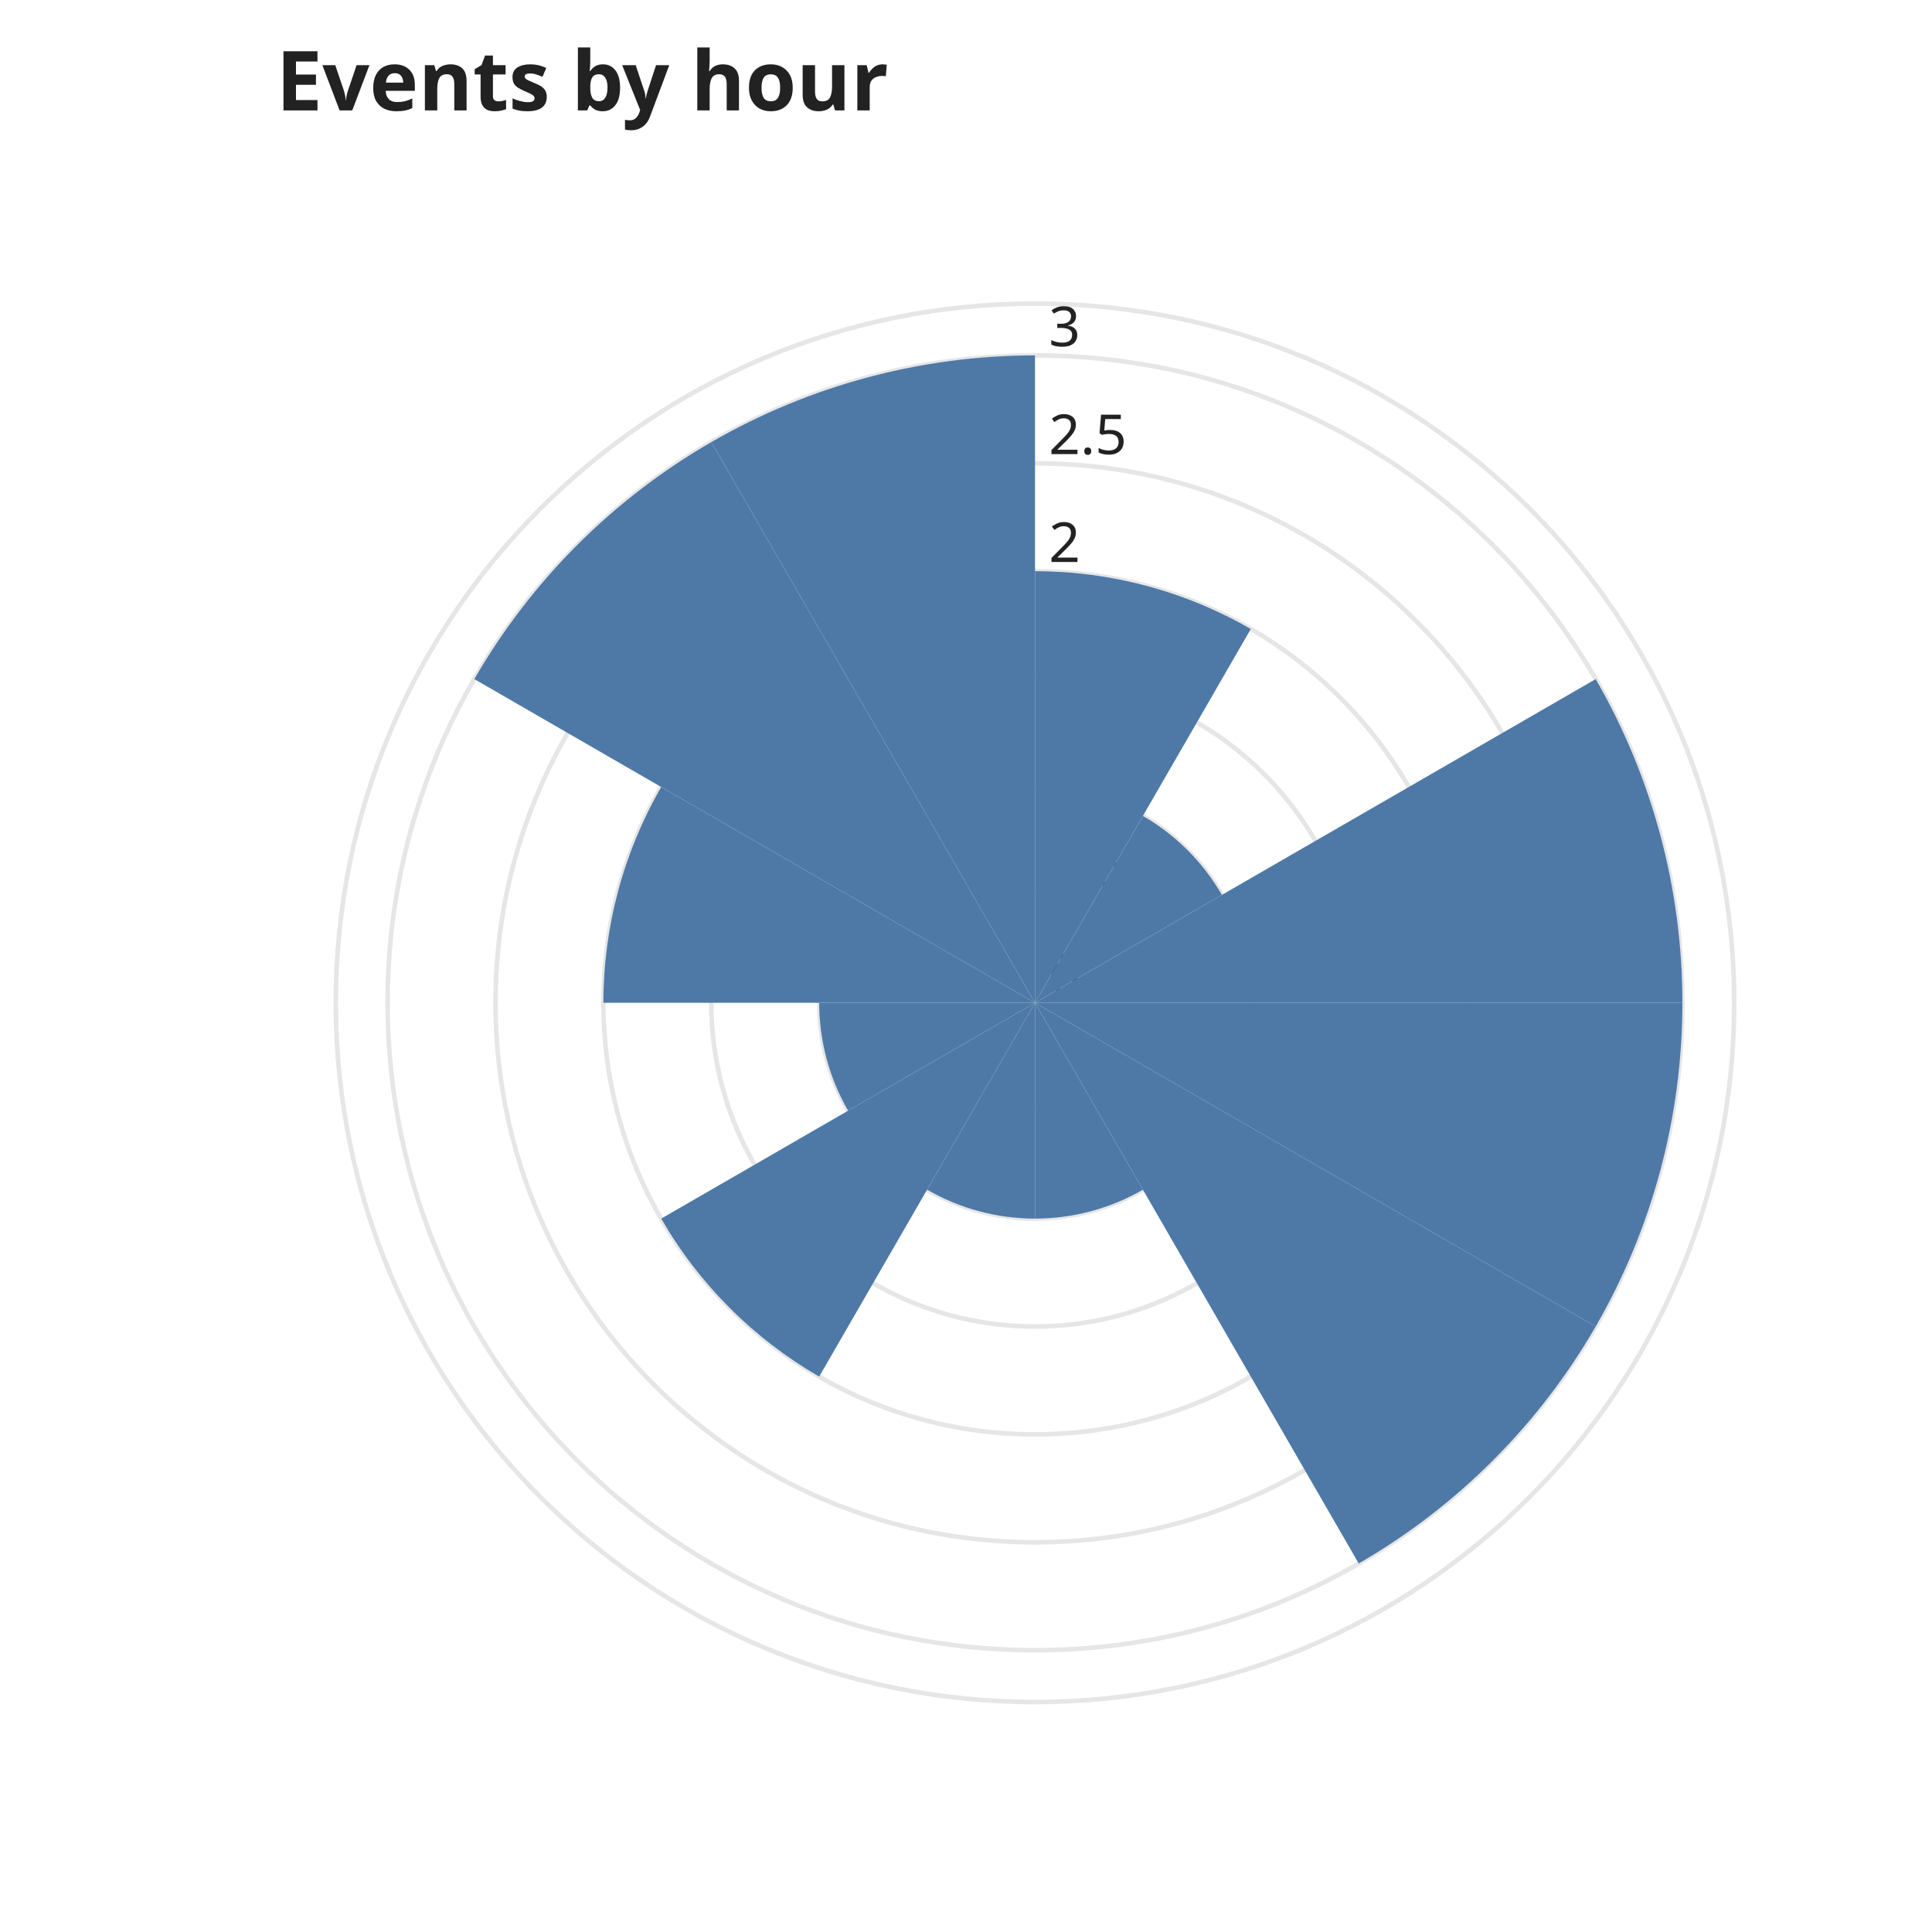
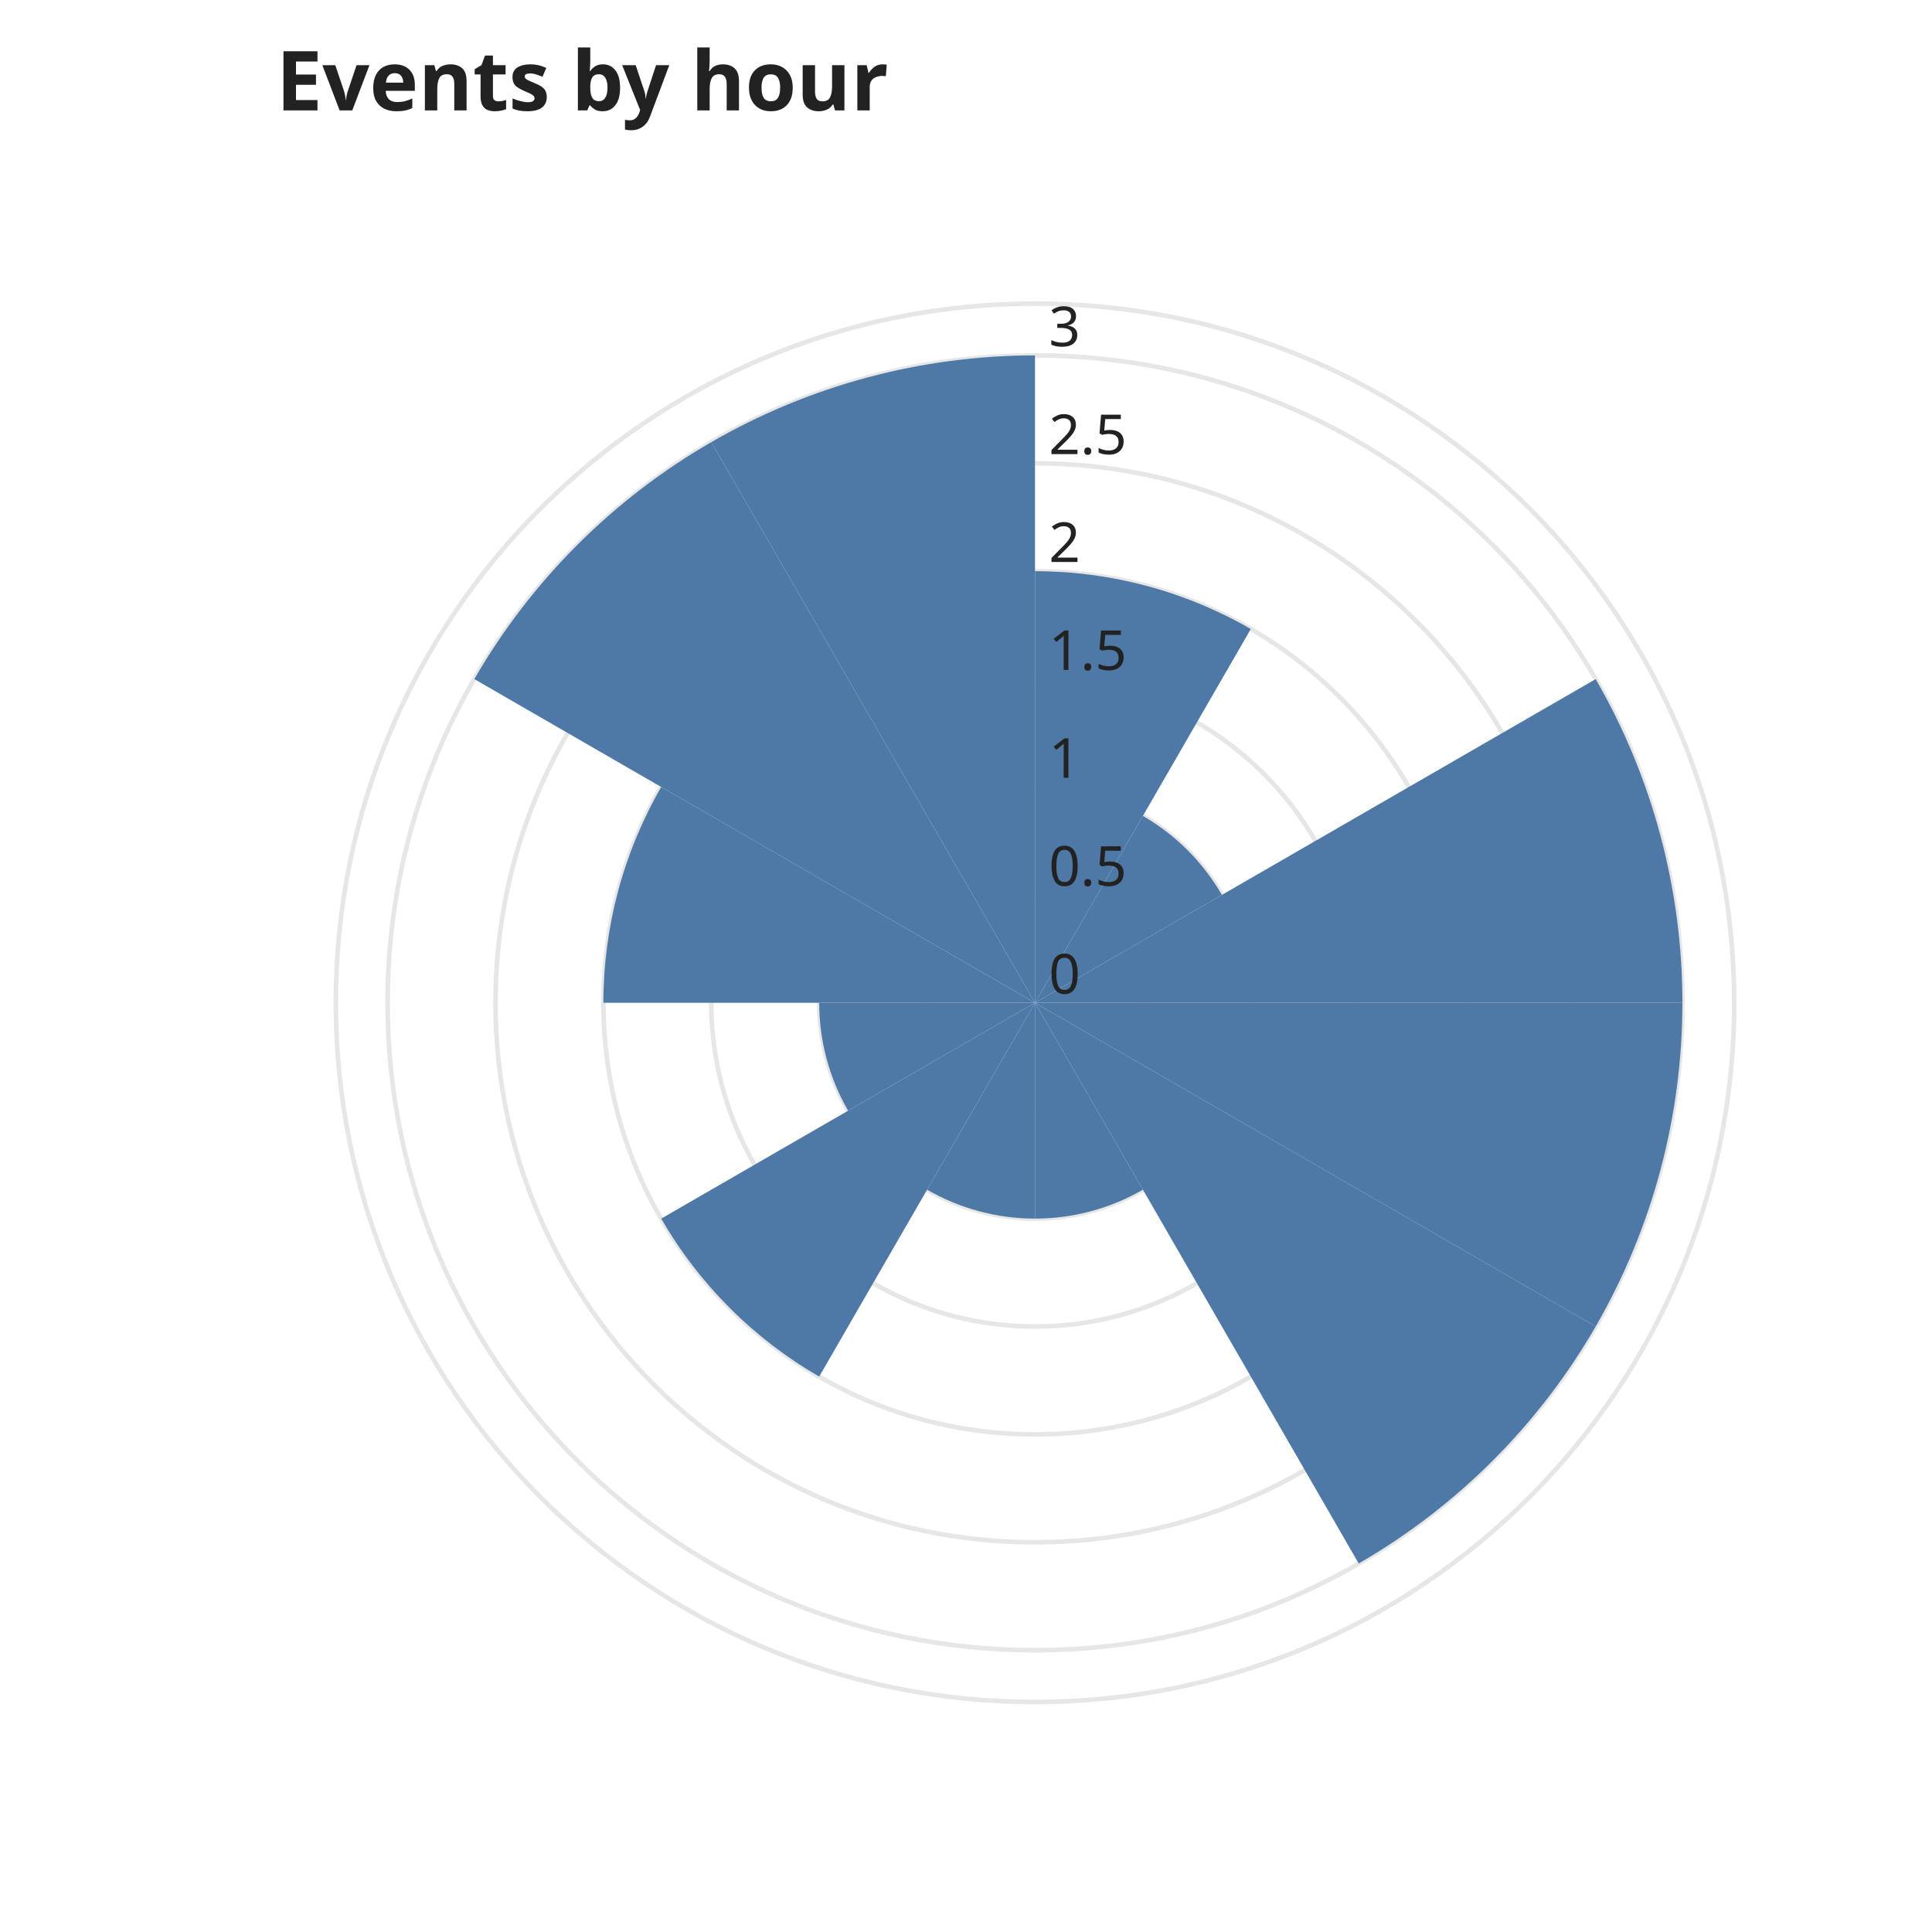
<svg xmlns="http://www.w3.org/2000/svg" width="420" height="420" viewBox="0 0 420 420" role="img" aria-label="Events by hour">
  <rect class="algraf-background" x="0" y="0" width="420" height="420" fill="#ffffff" />
  <text class="algraf-title" x="60" y="24" font-family="system-ui, sans-serif" font-size="18" font-weight="600" fill="#222222">Events by hour</text>
  <rect class="algraf-plot-area" x="60" y="66" width="330" height="304" fill="#ffffff" />
  <g class="algraf-polar-grid">
    <circle cx="225" cy="218" r="23.457" fill="none" stroke="#e6e6e6" stroke-width="1" />
    <circle cx="225" cy="218" r="46.914" fill="none" stroke="#e6e6e6" stroke-width="1" />
    <circle cx="225" cy="218" r="70.37" fill="none" stroke="#e6e6e6" stroke-width="1" />
    <circle cx="225" cy="218" r="93.827" fill="none" stroke="#e6e6e6" stroke-width="1" />
    <circle cx="225" cy="218" r="117.284" fill="none" stroke="#e6e6e6" stroke-width="1" />
    <circle cx="225" cy="218" r="140.741" fill="none" stroke="#e6e6e6" stroke-width="1" />
    <circle cx="225" cy="218" r="152" fill="none" stroke="#e6e6e6" stroke-width="1" />
-   </g>
-   <g class="algraf-polar-radius-labels">
-     <text x="228" y="216" text-anchor="start" font-family="system-ui, sans-serif" font-size="12" fill="#222222">0</text>
-     <text x="228" y="192.543" text-anchor="start" font-family="system-ui, sans-serif" font-size="12" fill="#222222">0.5</text>
-     <text x="228" y="169.086" text-anchor="start" font-family="system-ui, sans-serif" font-size="12" fill="#222222">1</text>
-     <text x="228" y="145.63" text-anchor="start" font-family="system-ui, sans-serif" font-size="12" fill="#222222">1.5</text>
-     <text x="228" y="122.173" text-anchor="start" font-family="system-ui, sans-serif" font-size="12" fill="#222222">2</text>
-     <text x="228" y="98.716" text-anchor="start" font-family="system-ui, sans-serif" font-size="12" fill="#222222">2.5</text>
-     <text x="228" y="75.259" text-anchor="start" font-family="system-ui, sans-serif" font-size="12" fill="#222222">3</text>
  </g>
  <g class="algraf-layer algraf-geom-rect">
    <path d="M 225 124.173 A 93.827 93.827 0 0 1 271.914 136.743 L 225 218 Z" fill="#4E79A7" opacity="1" />
    <path d="M 248.457 177.372 A 46.914 46.914 0 0 1 265.628 194.543 L 225 218 Z" fill="#4E79A7" opacity="1" />
    <path d="M 346.885 147.63 A 140.741 140.741 0 0 1 365.741 218 L 225 218 Z" fill="#4E79A7" opacity="1" />
    <path d="M 365.741 218 A 140.741 140.741 0 0 1 346.885 288.37 L 225 218 Z" fill="#4E79A7" opacity="1" />
    <path d="M 346.885 288.37 A 140.741 140.741 0 0 1 295.37 339.885 L 225 218 Z" fill="#4E79A7" opacity="1" />
    <path d="M 248.457 258.628 A 46.914 46.914 0 0 1 225 264.914 L 225 218 Z" fill="#4E79A7" opacity="1" />
    <path d="M 225 264.914 A 46.914 46.914 0 0 1 201.543 258.628 L 225 218 Z" fill="#4E79A7" opacity="1" />
    <path d="M 178.086 299.257 A 93.827 93.827 0 0 1 143.743 264.914 L 225 218 Z" fill="#4E79A7" opacity="1" />
    <path d="M 184.372 241.457 A 46.914 46.914 0 0 1 178.086 218 L 225 218 Z" fill="#4E79A7" opacity="1" />
    <path d="M 131.173 218 A 93.827 93.827 0 0 1 143.743 171.086 L 225 218 Z" fill="#4E79A7" opacity="1" />
    <path d="M 103.115 147.63 A 140.741 140.741 0 0 1 154.63 96.115 L 225 218 Z" fill="#4E79A7" opacity="1" />
    <path d="M 154.63 96.115 A 140.741 140.741 0 0 1 225 77.259 L 225 218 Z" fill="#4E79A7" opacity="1" />
  </g>
+   <g class="algraf-polar-radius-labels">
+     <text x="228" y="216" text-anchor="start" font-family="system-ui, sans-serif" font-size="12" fill="#222222">0</text>
+     <text x="228" y="192.543" text-anchor="start" font-family="system-ui, sans-serif" font-size="12" fill="#222222">0.5</text>
+     <text x="228" y="169.086" text-anchor="start" font-family="system-ui, sans-serif" font-size="12" fill="#222222">1</text>
+     <text x="228" y="145.63" text-anchor="start" font-family="system-ui, sans-serif" font-size="12" fill="#222222">1.5</text>
+     <text x="228" y="122.173" text-anchor="start" font-family="system-ui, sans-serif" font-size="12" fill="#222222">2</text>
+     <text x="228" y="98.716" text-anchor="start" font-family="system-ui, sans-serif" font-size="12" fill="#222222">2.5</text>
+     <text x="228" y="75.259" text-anchor="start" font-family="system-ui, sans-serif" font-size="12" fill="#222222">3</text>
+   </g>
</svg>
